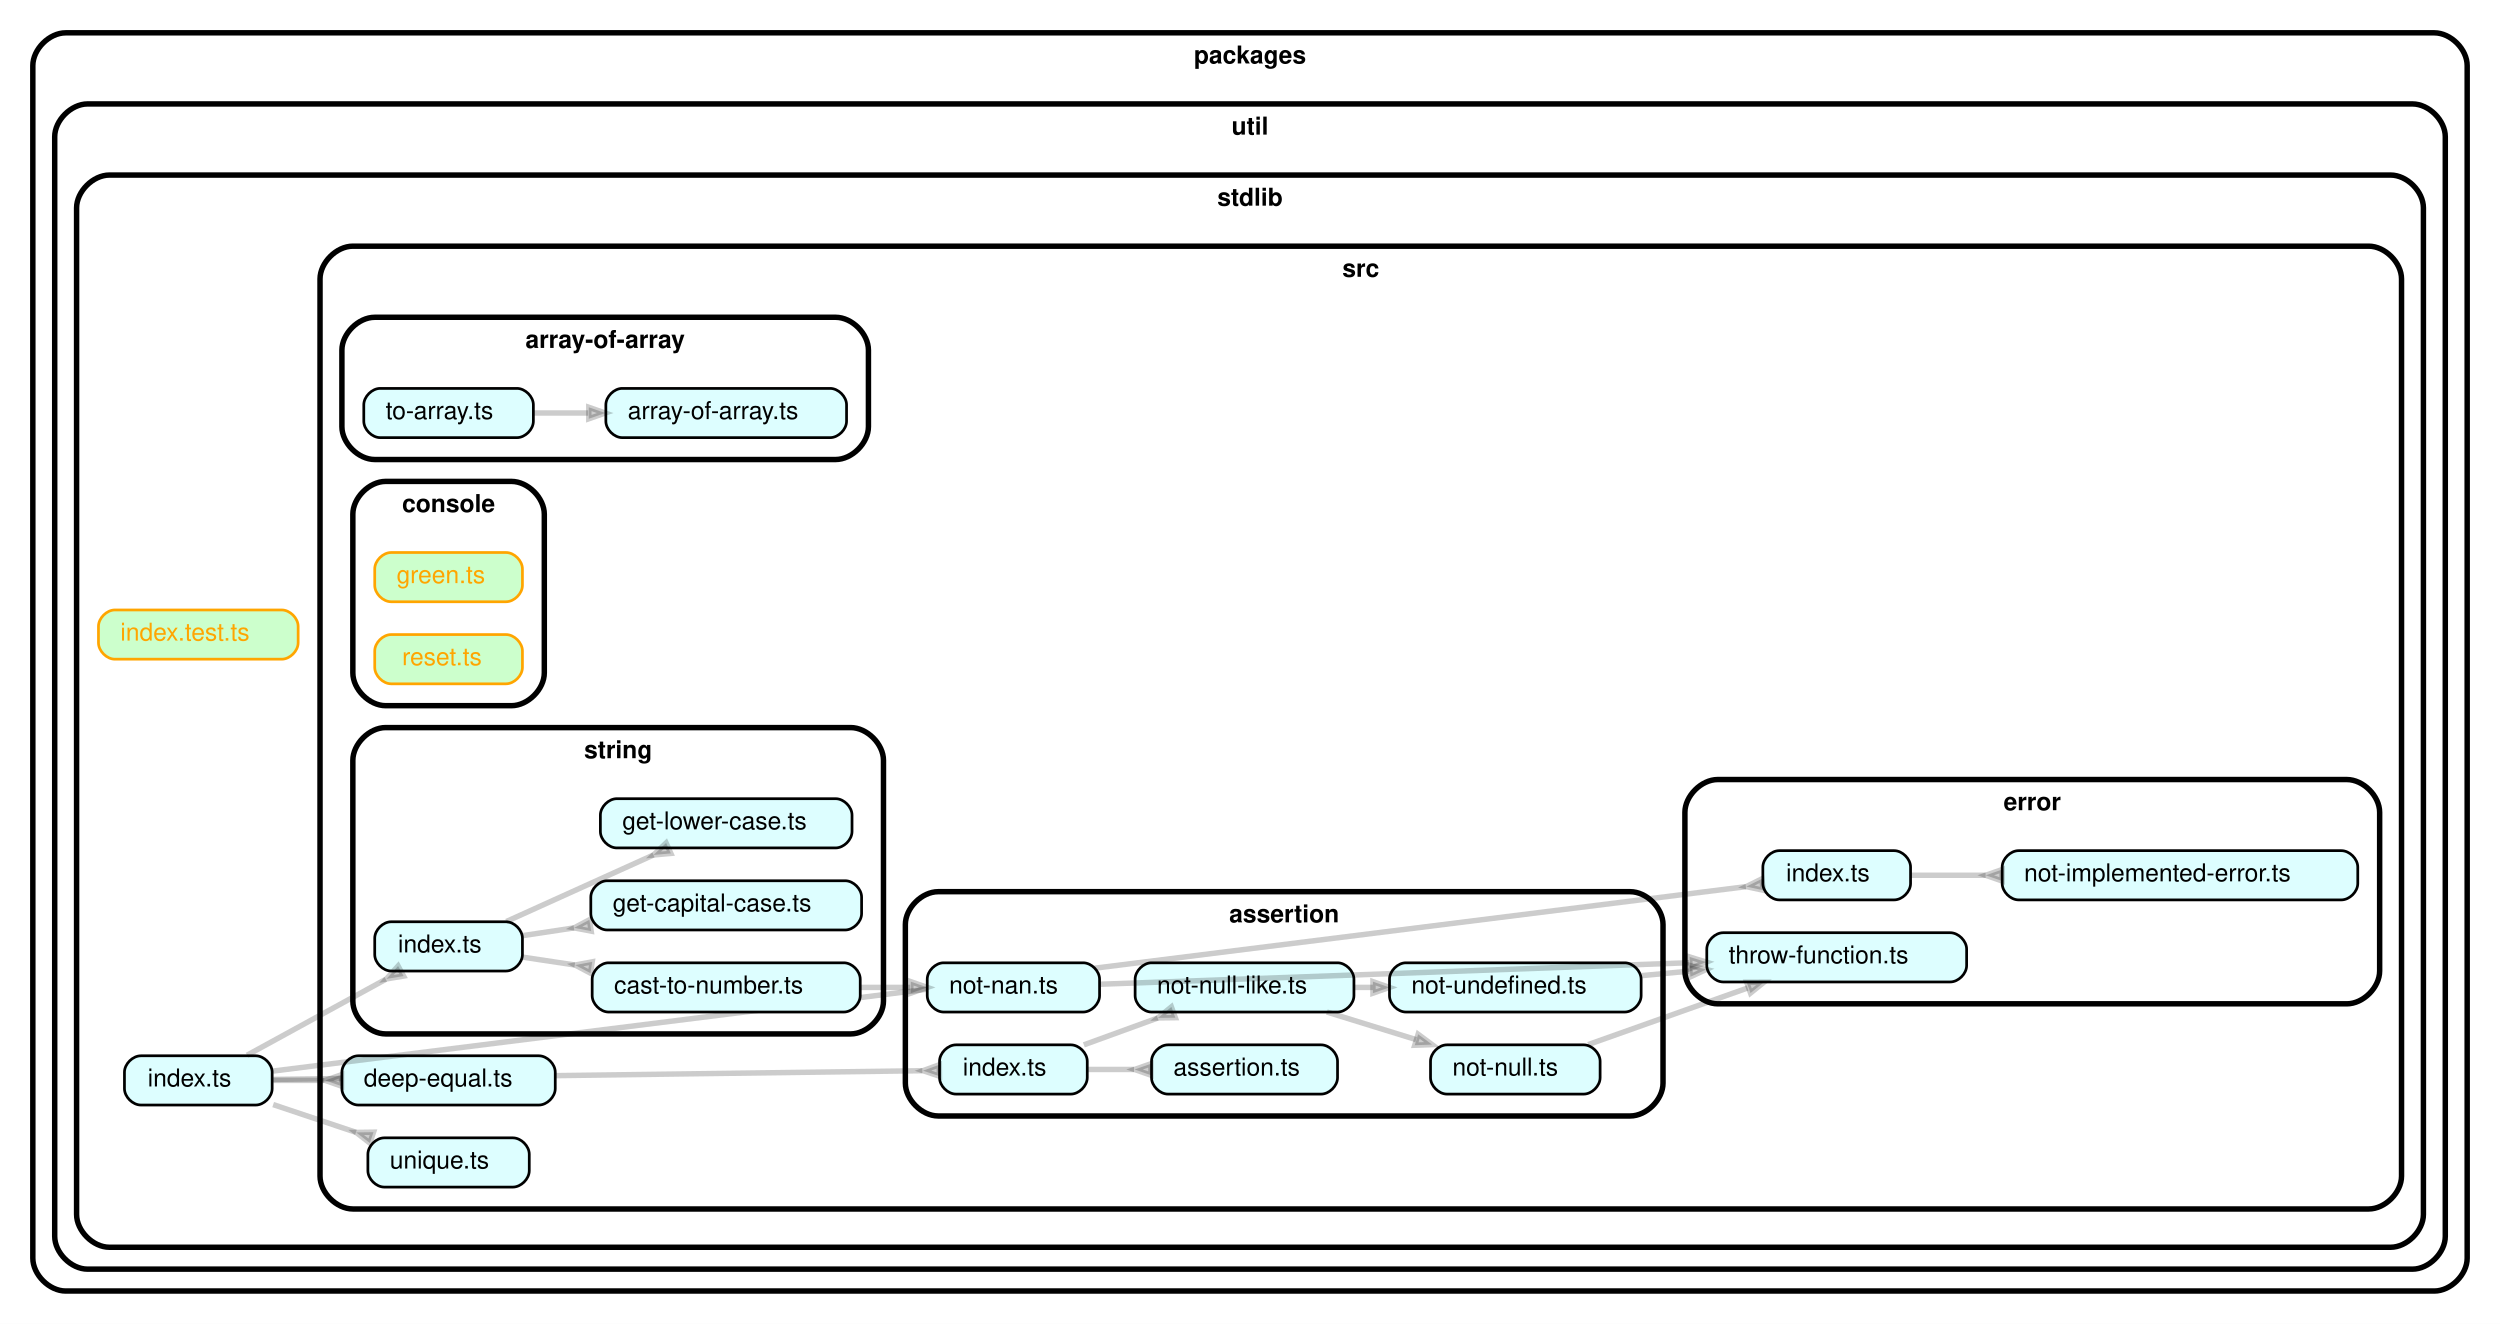
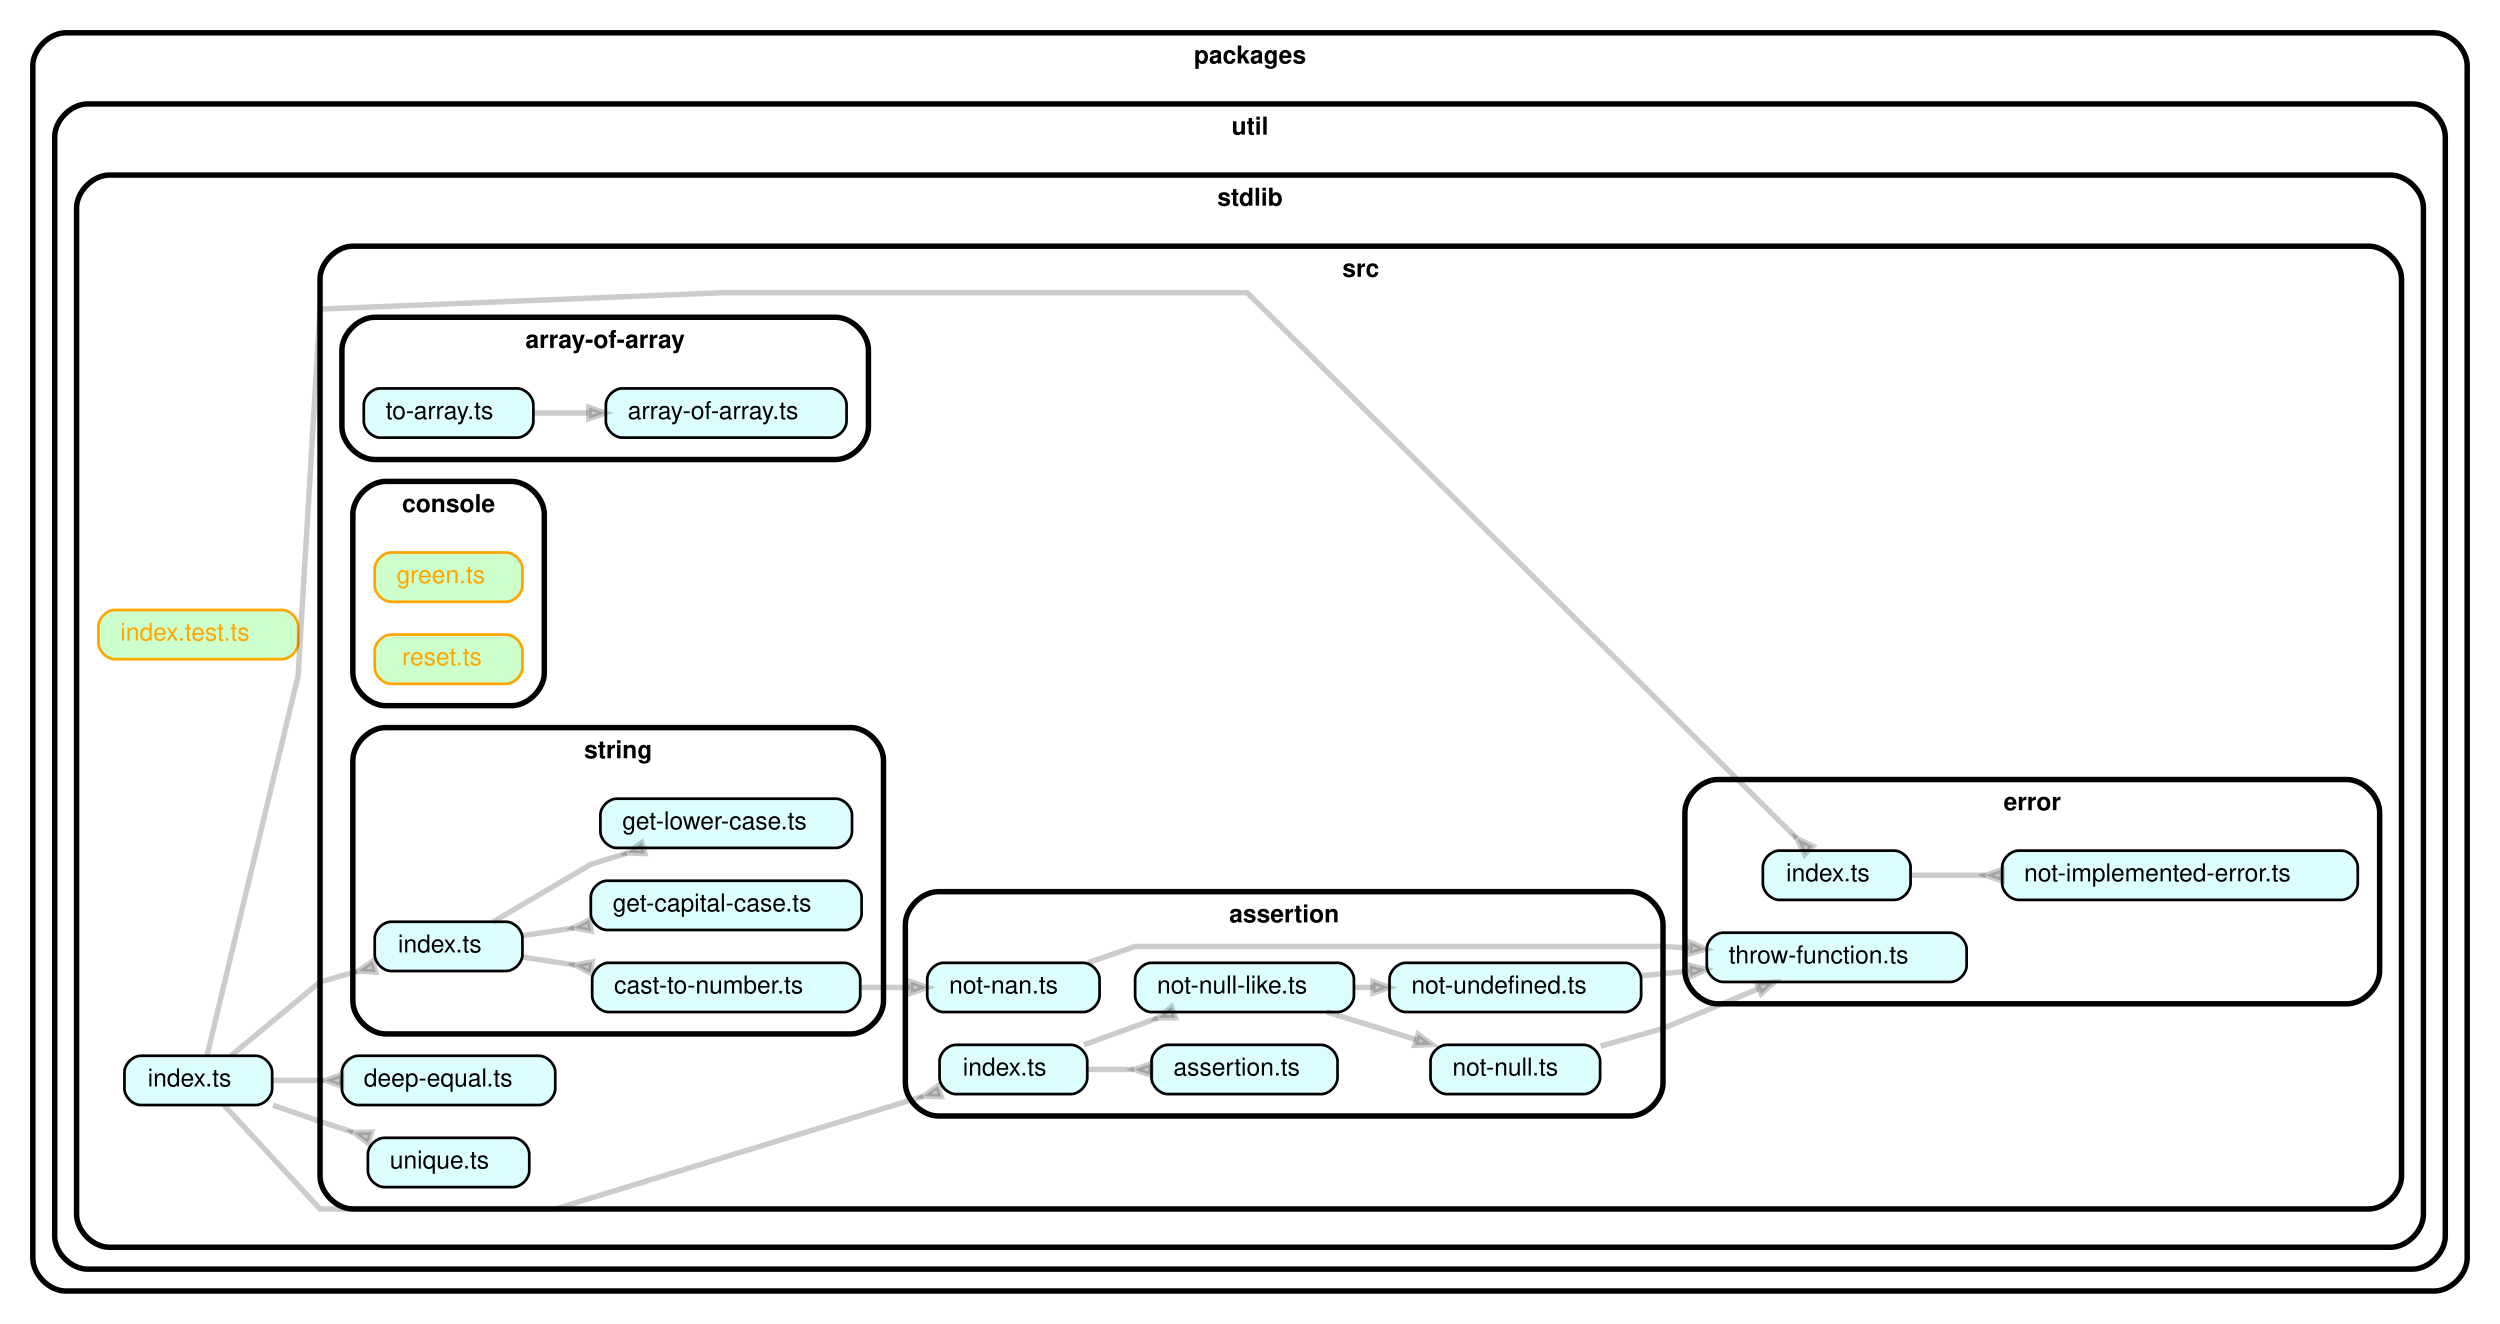
<svg xmlns="http://www.w3.org/2000/svg" xmlns:xlink="http://www.w3.org/1999/xlink" width="914pt" height="484pt" viewBox="0.00 0.00 914.00 484.00">
  <g id="graph0" class="graph" transform="scale(1 1) rotate(0) translate(4 480)">
    <polygon fill="white" stroke="transparent" points="-4,4 -4,-480 910,-480 910,4 -4,4" />
    <g id="clust1" class="cluster">
      <path fill="#ffffff" stroke="black" stroke-width="2" d="M20,-8C20,-8 886,-8 886,-8 892,-8 898,-14 898,-20 898,-20 898,-456 898,-456 898,-462 892,-468 886,-468 886,-468 20,-468 20,-468 14,-468 8,-462 8,-456 8,-456 8,-20 8,-20 8,-14 14,-8 20,-8" />
      <text text-anchor="middle" x="453" y="-456.8" font-family="Helvetica,sans-Serif" font-weight="bold" font-size="9.00">packages</text>
    </g>
    <g id="clust2" class="cluster">
      <path fill="#ffffff" stroke="black" stroke-width="2" d="M28,-16C28,-16 878,-16 878,-16 884,-16 890,-22 890,-28 890,-28 890,-430 890,-430 890,-436 884,-442 878,-442 878,-442 28,-442 28,-442 22,-442 16,-436 16,-430 16,-430 16,-28 16,-28 16,-22 22,-16 28,-16" />
      <text text-anchor="middle" x="453" y="-430.8" font-family="Helvetica,sans-Serif" font-weight="bold" font-size="9.00">util</text>
    </g>
    <g id="clust3" class="cluster">
      <path fill="#ffffff" stroke="black" stroke-width="2" d="M36,-24C36,-24 870,-24 870,-24 876,-24 882,-30 882,-36 882,-36 882,-404 882,-404 882,-410 876,-416 870,-416 870,-416 36,-416 36,-416 30,-416 24,-410 24,-404 24,-404 24,-36 24,-36 24,-30 30,-24 36,-24" />
      <text text-anchor="middle" x="453" y="-404.8" font-family="Helvetica,sans-Serif" font-weight="bold" font-size="9.00">stdlib</text>
    </g>
    <g id="clust4" class="cluster">
      <path fill="#ffffff" stroke="black" stroke-width="2" d="M125,-38C125,-38 862,-38 862,-38 868,-38 874,-44 874,-50 874,-50 874,-378 874,-378 874,-384 868,-390 862,-390 862,-390 125,-390 125,-390 119,-390 113,-384 113,-378 113,-378 113,-50 113,-50 113,-44 119,-38 125,-38" />
      <text text-anchor="middle" x="493.5" y="-378.8" font-family="Helvetica,sans-Serif" font-weight="bold" font-size="9.00">src</text>
    </g>
    <g id="clust5" class="cluster">
      <path fill="#ffffff" stroke="black" stroke-width="2" d="M133,-312C133,-312 301.5,-312 301.5,-312 307.5,-312 313.5,-318 313.5,-324 313.5,-324 313.5,-352 313.5,-352 313.5,-358 307.5,-364 301.5,-364 301.5,-364 133,-364 133,-364 127,-364 121,-358 121,-352 121,-352 121,-324 121,-324 121,-318 127,-312 133,-312" />
      <text text-anchor="middle" x="217.25" y="-352.8" font-family="Helvetica,sans-Serif" font-weight="bold" font-size="9.00">array-of-array</text>
    </g>
    <g id="clust6" class="cluster">
      <path fill="#ffffff" stroke="black" stroke-width="2" d="M339,-72C339,-72 592,-72 592,-72 598,-72 604,-78 604,-84 604,-84 604,-142 604,-142 604,-148 598,-154 592,-154 592,-154 339,-154 339,-154 333,-154 327,-148 327,-142 327,-142 327,-84 327,-84 327,-78 333,-72 339,-72" />
      <text text-anchor="middle" x="465.5" y="-142.8" font-family="Helvetica,sans-Serif" font-weight="bold" font-size="9.00">assertion</text>
    </g>
    <g id="clust7" class="cluster">
      <path fill="#ffffff" stroke="black" stroke-width="2" d="M137,-222C137,-222 183,-222 183,-222 189,-222 195,-228 195,-234 195,-234 195,-292 195,-292 195,-298 189,-304 183,-304 183,-304 137,-304 137,-304 131,-304 125,-298 125,-292 125,-292 125,-234 125,-234 125,-228 131,-222 137,-222" />
      <text text-anchor="middle" x="160" y="-292.8" font-family="Helvetica,sans-Serif" font-weight="bold" font-size="9.00">console</text>
    </g>
    <g id="clust8" class="cluster">
      <path fill="#ffffff" stroke="black" stroke-width="2" d="M624,-113C624,-113 854,-113 854,-113 860,-113 866,-119 866,-125 866,-125 866,-183 866,-183 866,-189 860,-195 854,-195 854,-195 624,-195 624,-195 618,-195 612,-189 612,-183 612,-183 612,-125 612,-125 612,-119 618,-113 624,-113" />
      <text text-anchor="middle" x="739" y="-183.8" font-family="Helvetica,sans-Serif" font-weight="bold" font-size="9.00">error</text>
    </g>
    <g id="clust9" class="cluster">
      <path fill="#ffffff" stroke="black" stroke-width="2" d="M137,-102C137,-102 307,-102 307,-102 313,-102 319,-108 319,-114 319,-114 319,-202 319,-202 319,-208 313,-214 307,-214 307,-214 137,-214 137,-214 131,-214 125,-208 125,-202 125,-202 125,-114 125,-114 125,-108 131,-102 137,-102" />
      <text text-anchor="middle" x="222" y="-202.8" font-family="Helvetica,sans-Serif" font-weight="bold" font-size="9.00">string</text>
    </g>
    <g id="node1" class="node">
      <g id="a_node1">
        <a xlink:href="packages/util/stdlib/index.test.ts" xlink:title="no-orphans">
          <path fill="#ccffcc" stroke="orange" d="M99,-257C99,-257 38,-257 38,-257 35,-257 32,-254 32,-251 32,-251 32,-245 32,-245 32,-242 35,-239 38,-239 38,-239 99,-239 99,-239 102,-239 105,-242 105,-245 105,-245 105,-251 105,-251 105,-254 102,-257 99,-257" />
          <text text-anchor="start" x="40" y="-245.8" font-family="Helvetica,sans-Serif" font-size="9.00" fill="orange">index.test.ts</text>
        </a>
      </g>
    </g>
    <g id="node2" class="node">
      <g id="a_node2">
        <a xlink:href="packages/util/stdlib/index.ts" xlink:title="index.ts">
          <path fill="#ddfeff" stroke="black" d="M89.5,-94C89.5,-94 47.5,-94 47.5,-94 44.5,-94 41.5,-91 41.5,-88 41.5,-88 41.5,-82 41.5,-82 41.5,-79 44.5,-76 47.5,-76 47.5,-76 89.5,-76 89.5,-76 92.5,-76 95.5,-79 95.5,-82 95.5,-82 95.5,-88 95.5,-88 95.5,-91 92.5,-94 89.5,-94" />
          <text text-anchor="start" x="50" y="-82.8" font-family="Helvetica,sans-Serif" font-size="9.00">index.ts</text>
        </a>
      </g>
    </g>
    <g id="node3" class="node">
      <g id="a_node3">
        <a xlink:href="packages/util/stdlib/src/assertion/index.ts" xlink:title="index.ts">
          <path fill="#ddfeff" stroke="black" d="M387.5,-98C387.5,-98 345.5,-98 345.5,-98 342.5,-98 339.5,-95 339.5,-92 339.5,-92 339.5,-86 339.5,-86 339.5,-83 342.5,-80 345.5,-80 345.5,-80 387.5,-80 387.5,-80 390.5,-80 393.5,-83 393.5,-86 393.5,-86 393.5,-92 393.5,-92 393.5,-95 390.5,-98 387.5,-98" />
          <text text-anchor="start" x="348" y="-86.8" font-family="Helvetica,sans-Serif" font-size="9.00">index.ts</text>
        </a>
      </g>
    </g>
    <g id="edge1" class="edge">
-       <path fill="none" stroke="#000000" stroke-width="2" stroke-opacity="0.2" d="M95.74,-85.37C150.49,-86.1 273.76,-87.76 333.2,-88.55" />
-       <polygon fill="#000000" fill-opacity="0.2" stroke="#000000" stroke-width="2" stroke-opacity="0.2" points="339.41,-90.74 333.44,-88.56 339.46,-86.54 339.41,-90.74" />
+       <path fill="none" stroke="#000000" stroke-width="2" stroke-opacity="0.2" d="M77.89,-75.94C90.53,-62.28 113,-38 113,-38 113,-38 199,-38 199,-38 199,-38 285.13,-64.38 333.5,-79.2" />
+       <polygon fill="#000000" fill-opacity="0.2" stroke="#000000" stroke-width="2" stroke-opacity="0.2" points="338.87,-83.04 333.75,-79.27 340.1,-79.02 338.87,-83.04" />
    </g>
    <g id="node4" class="node">
      <g id="a_node4">
        <a xlink:href="packages/util/stdlib/src/deep-equal.ts" xlink:title="deep-equal.ts">
          <path fill="#ddfeff" stroke="black" d="M193,-94C193,-94 127,-94 127,-94 124,-94 121,-91 121,-88 121,-88 121,-82 121,-82 121,-79 124,-76 127,-76 127,-76 193,-76 193,-76 196,-76 199,-79 199,-82 199,-82 199,-88 199,-88 199,-91 196,-94 193,-94" />
          <text text-anchor="start" x="129" y="-82.8" font-family="Helvetica,sans-Serif" font-size="9.00">deep-equal.ts</text>
        </a>
      </g>
    </g>
    <g id="edge2" class="edge">
      <path fill="none" stroke="#000000" stroke-width="2" stroke-opacity="0.2" d="M95.87,-85C101.75,-85 108.14,-85 114.52,-85" />
      <polygon fill="#000000" fill-opacity="0.2" stroke="#000000" stroke-width="2" stroke-opacity="0.2" points="120.88,-87.1 114.88,-85 120.88,-82.9 120.88,-87.1" />
    </g>
    <g id="node5" class="node">
      <g id="a_node5">
        <a xlink:href="packages/util/stdlib/src/error/index.ts" xlink:title="index.ts">
          <path fill="#ddfeff" stroke="black" d="M688.5,-169C688.5,-169 646.5,-169 646.5,-169 643.5,-169 640.5,-166 640.5,-163 640.5,-163 640.5,-157 640.5,-157 640.5,-154 643.5,-151 646.5,-151 646.5,-151 688.5,-151 688.5,-151 691.5,-151 694.5,-154 694.5,-157 694.5,-157 694.5,-163 694.5,-163 694.5,-166 691.5,-169 688.5,-169" />
          <text text-anchor="start" x="649" y="-157.8" font-family="Helvetica,sans-Serif" font-size="9.00">index.ts</text>
        </a>
      </g>
    </g>
    <g id="edge3" class="edge">
-       <path fill="none" stroke="#000000" stroke-width="2" stroke-opacity="0.2" d="M95.79,-88.42C193.75,-100.68 527.4,-142.46 634.28,-155.84" />
-       <polygon fill="#000000" fill-opacity="0.2" stroke="#000000" stroke-width="2" stroke-opacity="0.2" points="640.13,-158.69 634.44,-155.86 640.65,-154.52 640.13,-158.69" />
+       <path fill="none" stroke="#000000" stroke-width="2" stroke-opacity="0.2" d="M71.72,-94.26C79.49,-126.66 105,-233 105,-233 105,-233 113,-367 113,-367 113,-367 260.5,-373 260.5,-373 260.5,-373 260.5,-373 452,-373 452,-373 605.5,-220.57 652.8,-173.61" />
+       <polygon fill="#000000" fill-opacity="0.2" stroke="#000000" stroke-width="2" stroke-opacity="0.2" points="658.76,-170.64 653.03,-173.38 655.8,-167.66 658.76,-170.64" />
    </g>
    <g id="node6" class="node">
      <g id="a_node6">
        <a xlink:href="packages/util/stdlib/src/string/index.ts" xlink:title="index.ts">
          <path fill="#ddfeff" stroke="black" d="M181,-143C181,-143 139,-143 139,-143 136,-143 133,-140 133,-137 133,-137 133,-131 133,-131 133,-128 136,-125 139,-125 139,-125 181,-125 181,-125 184,-125 187,-128 187,-131 187,-131 187,-137 187,-137 187,-140 184,-143 181,-143" />
          <text text-anchor="start" x="141.5" y="-131.8" font-family="Helvetica,sans-Serif" font-size="9.00">index.ts</text>
        </a>
      </g>
    </g>
    <g id="edge4" class="edge">
-       <path fill="none" stroke="#000000" stroke-width="2" stroke-opacity="0.2" d="M86.33,-94.22C100.68,-102.07 121.39,-113.41 137.03,-121.97" />
-       <polygon fill="#000000" fill-opacity="0.2" stroke="#000000" stroke-width="2" stroke-opacity="0.2" points="141.54,-126.83 137.28,-122.11 143.55,-123.15 141.54,-126.83" />
+       <path fill="none" stroke="#000000" stroke-width="2" stroke-opacity="0.2" d="M80.48,-94.08C93.36,-104.75 113,-121 113,-121 113,-121 119,-122.69 126.66,-124.86" />
+       <polygon fill="#000000" fill-opacity="0.2" stroke="#000000" stroke-width="2" stroke-opacity="0.2" points="132.2,-128.61 127,-124.96 133.35,-124.57 132.2,-128.61" />
    </g>
    <g id="node7" class="node">
      <g id="a_node7">
        <a xlink:href="packages/util/stdlib/src/unique.ts" xlink:title="unique.ts">
          <path fill="#ddfeff" stroke="black" d="M183.5,-64C183.5,-64 136.5,-64 136.5,-64 133.5,-64 130.5,-61 130.5,-58 130.5,-58 130.5,-52 130.5,-52 130.5,-49 133.5,-46 136.5,-46 136.5,-46 183.5,-46 183.5,-46 186.5,-46 189.5,-49 189.5,-52 189.5,-52 189.5,-58 189.5,-58 189.5,-61 186.5,-64 183.5,-64" />
          <text text-anchor="start" x="138.5" y="-52.8" font-family="Helvetica,sans-Serif" font-size="9.00">unique.ts</text>
        </a>
      </g>
    </g>
    <g id="edge5" class="edge">
-       <path fill="none" stroke="#000000" stroke-width="2" stroke-opacity="0.2" d="M95.87,-76.16C105.35,-72.98 116.17,-69.36 126.13,-66.02" />
-       <polygon fill="#000000" fill-opacity="0.2" stroke="#000000" stroke-width="2" stroke-opacity="0.2" points="132.56,-66.08 126.2,-65.99 131.22,-62.1 132.56,-66.08" />
+       <path fill="none" stroke="#000000" stroke-width="2" stroke-opacity="0.2" d="M95.81,-75.93C104.97,-72.77 113,-70 113,-70 113,-70 118.18,-68.31 125.07,-66.06" />
+       <polygon fill="#000000" fill-opacity="0.2" stroke="#000000" stroke-width="2" stroke-opacity="0.2" points="131.83,-66.07 125.48,-65.93 130.53,-62.08 131.83,-66.07" />
    </g>
    <g id="node10" class="node">
      <g id="a_node10">
        <a xlink:href="packages/util/stdlib/src/assertion/assertion.ts" xlink:title="assertion.ts">
          <path fill="#ddfeff" stroke="black" d="M479,-98C479,-98 423,-98 423,-98 420,-98 417,-95 417,-92 417,-92 417,-86 417,-86 417,-83 420,-80 423,-80 423,-80 479,-80 479,-80 482,-80 485,-83 485,-86 485,-86 485,-92 485,-92 485,-95 482,-98 479,-98" />
          <text text-anchor="start" x="425" y="-86.8" font-family="Helvetica,sans-Serif" font-size="9.00">assertion.ts</text>
        </a>
      </g>
    </g>
    <g id="edge7" class="edge">
      <path fill="none" stroke="#000000" stroke-width="2" stroke-opacity="0.2" d="M393.6,-89C399.01,-89 404.82,-89 410.59,-89" />
      <polygon fill="#000000" fill-opacity="0.2" stroke="#000000" stroke-width="2" stroke-opacity="0.2" points="416.8,-91.1 410.8,-89 416.8,-86.9 416.8,-91.1" />
    </g>
    <g id="node11" class="node">
      <g id="a_node11">
        <a xlink:href="packages/util/stdlib/src/assertion/not-null-like.ts" xlink:title="not-null-like.ts">
          <path fill="#ddfeff" stroke="black" d="M485,-128C485,-128 417,-128 417,-128 414,-128 411,-125 411,-122 411,-122 411,-116 411,-116 411,-113 414,-110 417,-110 417,-110 485,-110 485,-110 488,-110 491,-113 491,-116 491,-116 491,-122 491,-122 491,-125 488,-128 485,-128" />
          <text text-anchor="start" x="419" y="-116.8" font-family="Helvetica,sans-Serif" font-size="9.00">not-null-like.ts</text>
        </a>
      </g>
    </g>
    <g id="edge8" class="edge">
      <path fill="none" stroke="#000000" stroke-width="2" stroke-opacity="0.2" d="M392.25,-98C400.74,-101.09 410.34,-104.58 419.25,-107.82" />
      <polygon fill="#000000" fill-opacity="0.2" stroke="#000000" stroke-width="2" stroke-opacity="0.2" points="424.26,-111.88 419.34,-107.85 425.7,-107.93 424.26,-111.88" />
    </g>
    <g id="node18" class="node">
      <g id="a_node18">
        <a xlink:href="packages/util/stdlib/src/error/not-implemented-error.ts" xlink:title="not-implemented-error.ts">
          <path fill="#ddfeff" stroke="black" d="M852,-169C852,-169 734,-169 734,-169 731,-169 728,-166 728,-163 728,-163 728,-157 728,-157 728,-154 731,-151 734,-151 734,-151 852,-151 852,-151 855,-151 858,-154 858,-157 858,-157 858,-163 858,-163 858,-166 855,-169 852,-169" />
          <text text-anchor="start" x="736" y="-157.8" font-family="Helvetica,sans-Serif" font-size="9.00">not-implemented-error.ts</text>
        </a>
      </g>
    </g>
    <g id="edge14" class="edge">
      <path fill="none" stroke="#000000" stroke-width="2" stroke-opacity="0.2" d="M694.69,-160C702.84,-160 712.25,-160 721.93,-160" />
      <polygon fill="#000000" fill-opacity="0.2" stroke="#000000" stroke-width="2" stroke-opacity="0.2" points="727.98,-162.1 721.98,-160 727.98,-157.9 727.98,-162.1" />
    </g>
    <g id="node19" class="node">
      <g id="a_node19">
        <a xlink:href="packages/util/stdlib/src/string/cast-to-number.ts" xlink:title="cast-to-number.ts">
          <path fill="#ddfeff" stroke="black" d="M304.5,-128C304.5,-128 218.5,-128 218.5,-128 215.5,-128 212.5,-125 212.5,-122 212.5,-122 212.5,-116 212.5,-116 212.5,-113 215.5,-110 218.5,-110 218.5,-110 304.5,-110 304.5,-110 307.5,-110 310.5,-113 310.5,-116 310.5,-116 310.5,-122 310.5,-122 310.5,-125 307.5,-128 304.5,-128" />
          <text text-anchor="start" x="220.5" y="-116.8" font-family="Helvetica,sans-Serif" font-size="9.00">cast-to-number.ts</text>
        </a>
      </g>
    </g>
    <g id="edge16" class="edge">
      <path fill="none" stroke="#000000" stroke-width="2" stroke-opacity="0.2" d="M187.14,-130.06C193.05,-129.17 199.53,-128.19 206.13,-127.2" />
      <polygon fill="#000000" fill-opacity="0.2" stroke="#000000" stroke-width="2" stroke-opacity="0.2" points="212.52,-128.36 206.27,-127.18 211.89,-124.2 212.52,-128.36" />
    </g>
    <g id="node20" class="node">
      <g id="a_node20">
        <a xlink:href="packages/util/stdlib/src/string/get-capital-case.ts" xlink:title="get-capital-case.ts">
          <path fill="#ddfeff" stroke="black" d="M305,-158C305,-158 218,-158 218,-158 215,-158 212,-155 212,-152 212,-152 212,-146 212,-146 212,-143 215,-140 218,-140 218,-140 305,-140 305,-140 308,-140 311,-143 311,-146 311,-146 311,-152 311,-152 311,-155 308,-158 305,-158" />
          <text text-anchor="start" x="220" y="-146.8" font-family="Helvetica,sans-Serif" font-size="9.00">get-capital-case.ts</text>
        </a>
      </g>
    </g>
    <g id="edge17" class="edge">
      <path fill="none" stroke="#000000" stroke-width="2" stroke-opacity="0.2" d="M187.14,-137.94C192.96,-138.82 199.34,-139.78 205.83,-140.76" />
      <polygon fill="#000000" fill-opacity="0.2" stroke="#000000" stroke-width="2" stroke-opacity="0.2" points="211.5,-143.74 205.88,-140.77 212.13,-139.58 211.5,-143.74" />
    </g>
    <g id="node21" class="node">
      <g id="a_node21">
        <a xlink:href="packages/util/stdlib/src/string/get-lower-case.ts" xlink:title="get-lower-case.ts">
          <path fill="#ddfeff" stroke="black" d="M301.5,-188C301.5,-188 221.5,-188 221.5,-188 218.5,-188 215.5,-185 215.5,-182 215.5,-182 215.5,-176 215.5,-176 215.5,-173 218.5,-170 221.5,-170 221.5,-170 301.5,-170 301.5,-170 304.5,-170 307.5,-173 307.5,-176 307.5,-176 307.5,-182 307.5,-182 307.5,-185 304.5,-188 301.5,-188" />
          <text text-anchor="start" x="223.5" y="-176.8" font-family="Helvetica,sans-Serif" font-size="9.00">get-lower-case.ts</text>
        </a>
      </g>
    </g>
    <g id="edge18" class="edge">
-       <path fill="none" stroke="#000000" stroke-width="2" stroke-opacity="0.2" d="M181.14,-143.11C196.64,-150.12 218.19,-159.87 234.92,-167.43" />
-       <polygon fill="#000000" fill-opacity="0.2" stroke="#000000" stroke-width="2" stroke-opacity="0.2" points="239.53,-171.82 234.93,-167.43 241.26,-167.99 239.53,-171.82" />
+       <path fill="none" stroke="#000000" stroke-width="2" stroke-opacity="0.2" d="M176.3,-143C191.32,-151.84 212,-164 212,-164 212,-164 217.69,-165.76 225.16,-168.07" />
+       <polygon fill="#000000" fill-opacity="0.2" stroke="#000000" stroke-width="2" stroke-opacity="0.2" points="230.55,-171.93 225.44,-168.16 231.79,-167.92 230.55,-171.93" />
    </g>
    <g id="node8" class="node">
      <g id="a_node8">
        <a xlink:href="packages/util/stdlib/src/array-of-array/array-of-array.ts" xlink:title="array-of-array.ts">
          <path fill="#ddfeff" stroke="black" d="M299.5,-338C299.5,-338 223.5,-338 223.5,-338 220.5,-338 217.5,-335 217.5,-332 217.5,-332 217.5,-326 217.5,-326 217.5,-323 220.5,-320 223.5,-320 223.5,-320 299.5,-320 299.5,-320 302.5,-320 305.5,-323 305.5,-326 305.5,-326 305.5,-332 305.5,-332 305.5,-335 302.5,-338 299.5,-338" />
          <text text-anchor="start" x="225.5" y="-326.8" font-family="Helvetica,sans-Serif" font-size="9.00">array-of-array.ts</text>
        </a>
      </g>
    </g>
    <g id="node9" class="node">
      <g id="a_node9">
        <a xlink:href="packages/util/stdlib/src/array-of-array/to-array.ts" xlink:title="to-array.ts">
          <path fill="#ddfeff" stroke="black" d="M185,-338C185,-338 135,-338 135,-338 132,-338 129,-335 129,-332 129,-332 129,-326 129,-326 129,-323 132,-320 135,-320 135,-320 185,-320 185,-320 188,-320 191,-323 191,-326 191,-326 191,-332 191,-332 191,-335 188,-338 185,-338" />
          <text text-anchor="start" x="137" y="-326.8" font-family="Helvetica,sans-Serif" font-size="9.00">to-array.ts</text>
        </a>
      </g>
    </g>
    <g id="edge6" class="edge">
      <path fill="none" stroke="#000000" stroke-width="2" stroke-opacity="0.2" d="M191.12,-329C197.43,-329 204.24,-329 211.04,-329" />
      <polygon fill="#000000" fill-opacity="0.2" stroke="#000000" stroke-width="2" stroke-opacity="0.2" points="211.26,-331.1 217.26,-329 211.26,-326.9 211.26,-331.1" />
    </g>
    <g id="node14" class="node">
      <g id="a_node14">
        <a xlink:href="packages/util/stdlib/src/assertion/not-null.ts" xlink:title="not-null.ts">
          <path fill="#ddfeff" stroke="black" d="M575,-98C575,-98 525,-98 525,-98 522,-98 519,-95 519,-92 519,-92 519,-86 519,-86 519,-83 522,-80 525,-80 525,-80 575,-80 575,-80 578,-80 581,-83 581,-86 581,-86 581,-92 581,-92 581,-95 578,-98 575,-98" />
          <text text-anchor="start" x="527" y="-86.8" font-family="Helvetica,sans-Serif" font-size="9.00">not-null.ts</text>
        </a>
      </g>
    </g>
    <g id="edge10" class="edge">
      <path fill="none" stroke="#000000" stroke-width="2" stroke-opacity="0.2" d="M481.1,-110C491.37,-106.82 503.02,-103.22 513.74,-99.91" />
      <polygon fill="#000000" fill-opacity="0.2" stroke="#000000" stroke-width="2" stroke-opacity="0.2" points="514.47,-101.88 519.58,-98.1 513.23,-97.86 514.47,-101.88" />
    </g>
    <g id="node15" class="node">
      <g id="a_node15">
        <a xlink:href="packages/util/stdlib/src/assertion/not-undefined.ts" xlink:title="not-undefined.ts">
          <path fill="#ddfeff" stroke="black" d="M590,-128C590,-128 510,-128 510,-128 507,-128 504,-125 504,-122 504,-122 504,-116 504,-116 504,-113 507,-110 510,-110 510,-110 590,-110 590,-110 593,-110 596,-113 596,-116 596,-116 596,-122 596,-122 596,-125 593,-128 590,-128" />
          <text text-anchor="start" x="512" y="-116.8" font-family="Helvetica,sans-Serif" font-size="9.00">not-undefined.ts</text>
        </a>
      </g>
    </g>
    <g id="edge11" class="edge">
      <path fill="none" stroke="#000000" stroke-width="2" stroke-opacity="0.2" d="M491.17,-119C493.41,-119 495.67,-119 497.94,-119" />
      <polygon fill="#000000" fill-opacity="0.2" stroke="#000000" stroke-width="2" stroke-opacity="0.2" points="497.95,-121.1 503.95,-119 497.95,-116.9 497.95,-121.1" />
    </g>
    <g id="node12" class="node">
      <g id="a_node12">
        <a xlink:href="packages/util/stdlib/src/assertion/not-nan.ts" xlink:title="not-nan.ts">
          <path fill="#ddfeff" stroke="black" d="M392,-128C392,-128 341,-128 341,-128 338,-128 335,-125 335,-122 335,-122 335,-116 335,-116 335,-113 338,-110 341,-110 341,-110 392,-110 392,-110 395,-110 398,-113 398,-116 398,-116 398,-122 398,-122 398,-125 395,-128 392,-128" />
          <text text-anchor="start" x="343" y="-116.8" font-family="Helvetica,sans-Serif" font-size="9.00">not-nan.ts</text>
        </a>
      </g>
    </g>
    <g id="node13" class="node">
      <g id="a_node13">
        <a xlink:href="packages/util/stdlib/src/error/throw-function.ts" xlink:title="throw-function.ts">
          <path fill="#ddfeff" stroke="black" d="M709,-139C709,-139 626,-139 626,-139 623,-139 620,-136 620,-133 620,-133 620,-127 620,-127 620,-124 623,-121 626,-121 626,-121 709,-121 709,-121 712,-121 715,-124 715,-127 715,-127 715,-133 715,-133 715,-136 712,-139 709,-139" />
          <text text-anchor="start" x="628" y="-127.8" font-family="Helvetica,sans-Serif" font-size="9.00">throw-function.ts</text>
        </a>
      </g>
    </g>
    <g id="edge9" class="edge">
-       <path fill="none" stroke="#000000" stroke-width="2" stroke-opacity="0.2" d="M398.14,-120.16C449.29,-122.03 550.72,-125.73 613.47,-128.03" />
-       <polygon fill="#000000" fill-opacity="0.2" stroke="#000000" stroke-width="2" stroke-opacity="0.2" points="613.73,-130.14 619.8,-128.26 613.88,-125.94 613.73,-130.14" />
+       <path fill="none" stroke="#000000" stroke-width="2" stroke-opacity="0.2" d="M393.81,-128.07C402.97,-131.23 411,-134 411,-134 411,-134 604,-134 604,-134 604,-134 607.79,-133.76 613.49,-133.39" />
+       <polygon fill="#000000" fill-opacity="0.2" stroke="#000000" stroke-width="2" stroke-opacity="0.2" points="613.92,-135.47 619.77,-132.99 613.65,-131.28 613.92,-135.47" />
    </g>
    <g id="edge12" class="edge">
-       <path fill="none" stroke="#000000" stroke-width="2" stroke-opacity="0.2" d="M576.63,-98.1C593.83,-104.2 616.6,-112.29 634.91,-118.79" />
-       <polygon fill="#000000" fill-opacity="0.2" stroke="#000000" stroke-width="2" stroke-opacity="0.2" points="634.58,-120.9 640.94,-120.93 635.99,-116.94 634.58,-120.9" />
+       <path fill="none" stroke="#000000" stroke-width="2" stroke-opacity="0.2" d="M581.22,-97.55C593.12,-100.92 604,-104 604,-104 604,-104 622.26,-111.59 639.04,-118.57" />
+       <polygon fill="#000000" fill-opacity="0.2" stroke="#000000" stroke-width="2" stroke-opacity="0.2" points="638.29,-120.54 644.64,-120.91 639.91,-116.66 638.29,-120.54" />
    </g>
    <g id="edge13" class="edge">
      <path fill="none" stroke="#000000" stroke-width="2" stroke-opacity="0.2" d="M596.32,-123.32C601.98,-123.86 607.81,-124.41 613.57,-124.96" />
      <polygon fill="#000000" fill-opacity="0.2" stroke="#000000" stroke-width="2" stroke-opacity="0.2" points="613.62,-127.07 619.79,-125.55 614.02,-122.89 613.62,-127.07" />
    </g>
    <g id="node16" class="node">
      <g id="a_node16">
        <a xlink:href="packages/util/stdlib/src/console/green.ts" xlink:title="no-orphans">
          <path fill="#ccffcc" stroke="orange" d="M181,-278C181,-278 139,-278 139,-278 136,-278 133,-275 133,-272 133,-272 133,-266 133,-266 133,-263 136,-260 139,-260 139,-260 181,-260 181,-260 184,-260 187,-263 187,-266 187,-266 187,-272 187,-272 187,-275 184,-278 181,-278" />
          <text text-anchor="start" x="141" y="-266.8" font-family="Helvetica,sans-Serif" font-size="9.00" fill="orange">green.ts</text>
        </a>
      </g>
    </g>
    <g id="node17" class="node">
      <g id="a_node17">
        <a xlink:href="packages/util/stdlib/src/console/reset.ts" xlink:title="no-orphans">
          <path fill="#ccffcc" stroke="orange" d="M181,-248C181,-248 139,-248 139,-248 136,-248 133,-245 133,-242 133,-242 133,-236 133,-236 133,-233 136,-230 139,-230 139,-230 181,-230 181,-230 184,-230 187,-233 187,-236 187,-236 187,-242 187,-242 187,-245 184,-248 181,-248" />
          <text text-anchor="start" x="143" y="-236.8" font-family="Helvetica,sans-Serif" font-size="9.00" fill="orange">reset.ts</text>
        </a>
      </g>
    </g>
    <g id="edge15" class="edge">
      <path fill="none" stroke="#000000" stroke-width="2" stroke-opacity="0.2" d="M310.68,-119C316.76,-119 322.89,-119 328.75,-119" />
      <polygon fill="#000000" fill-opacity="0.2" stroke="#000000" stroke-width="2" stroke-opacity="0.2" points="328.99,-121.1 334.99,-119 328.99,-116.9 328.99,-121.1" />
    </g>
  </g>
</svg>
